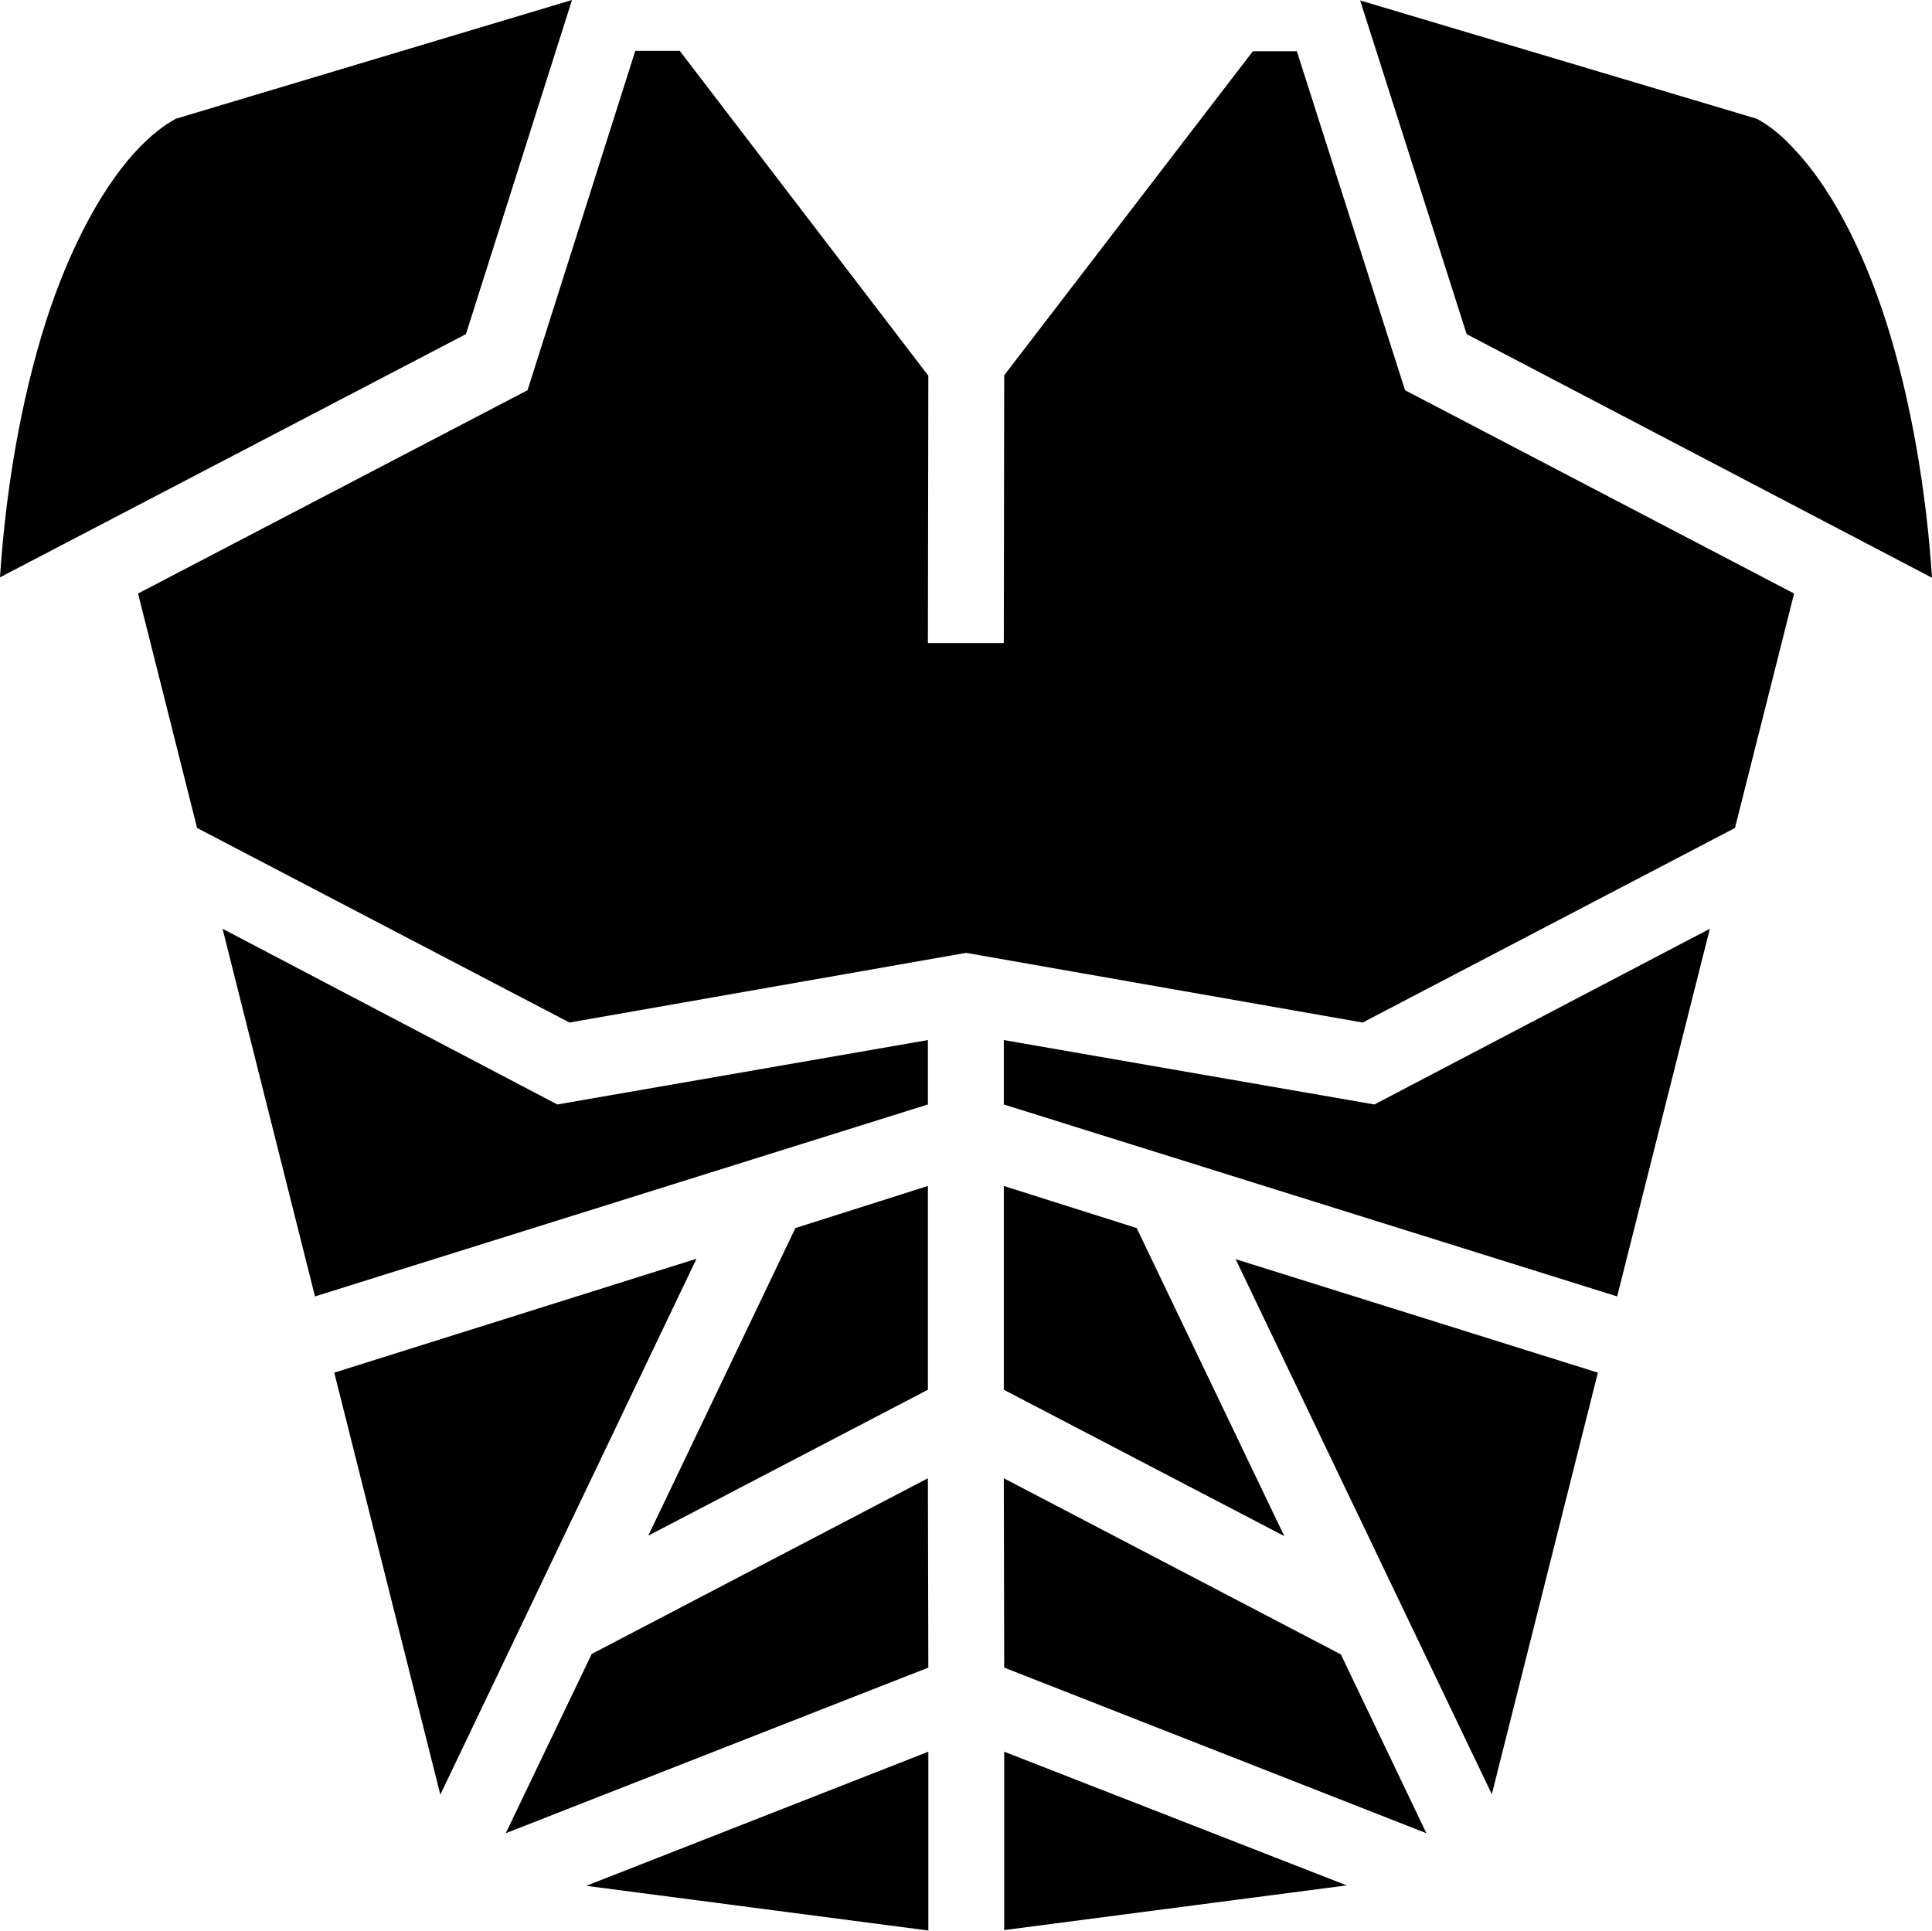
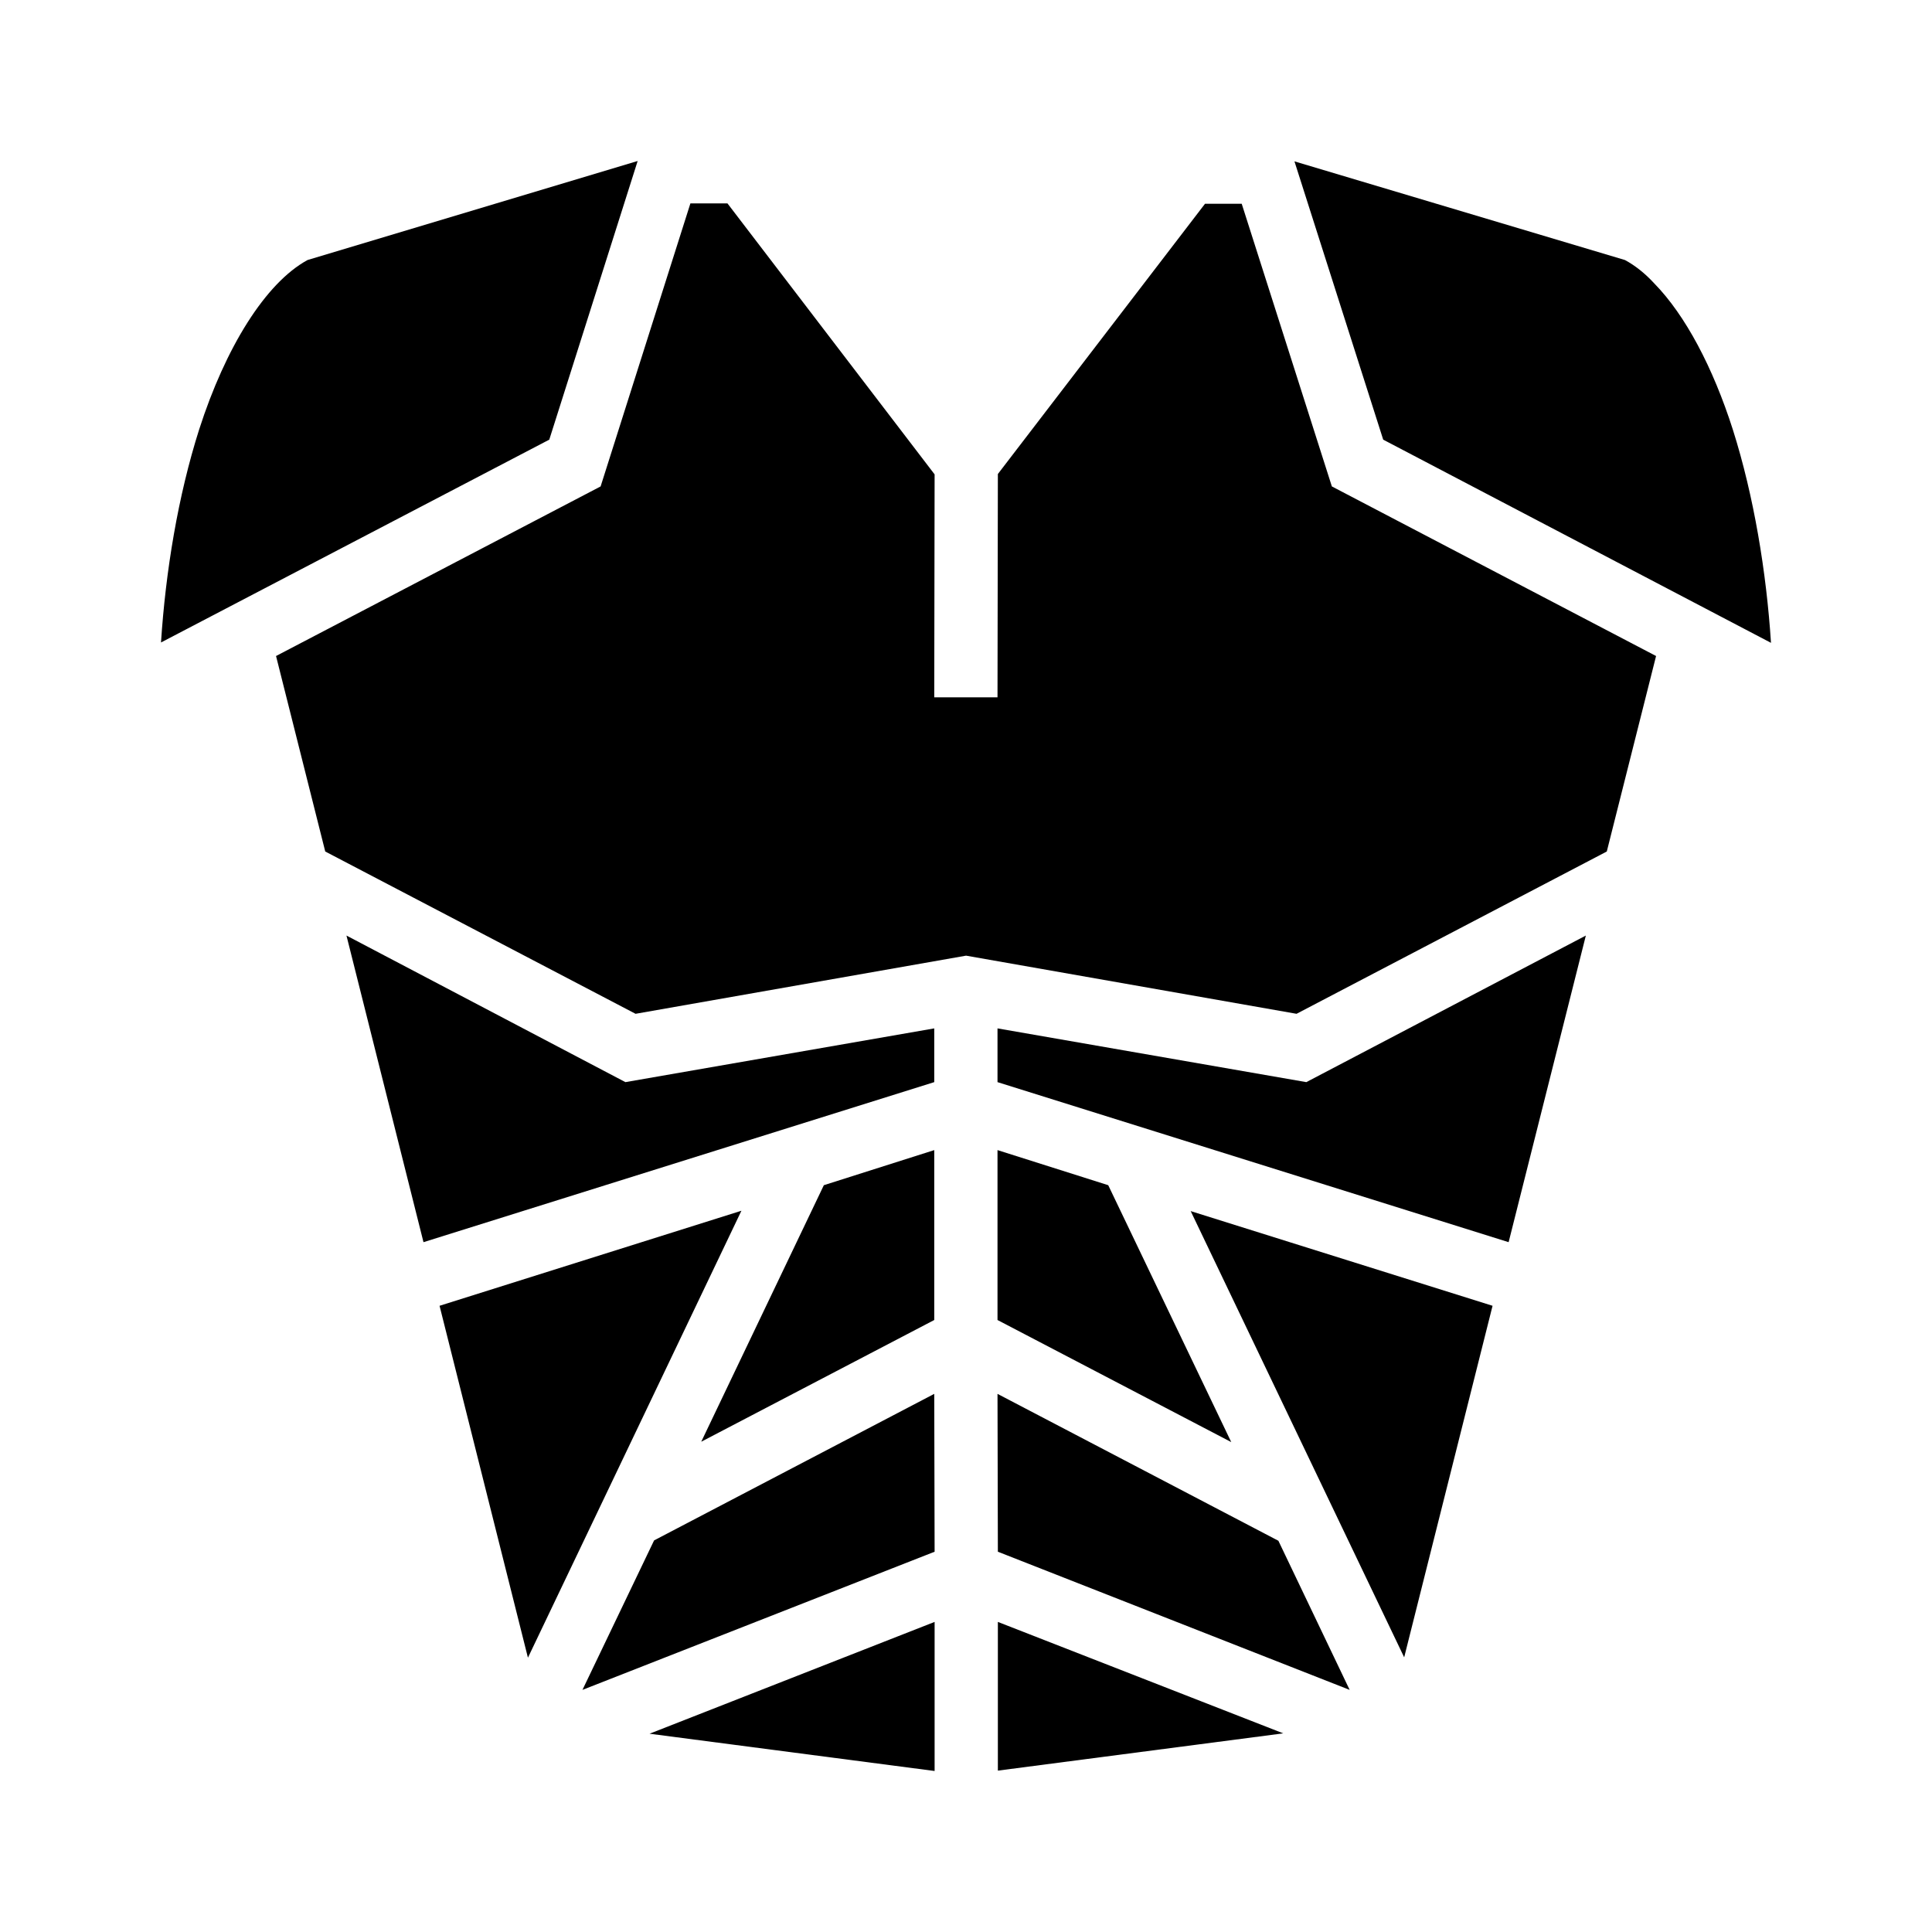
- <svg xmlns="http://www.w3.org/2000/svg" id="screenshot" viewBox="910.366 299.963 39.985 39.959" width="39.985" height="39.959" version="1.1" style="-webkit-print-color-adjust: exact;">
-   <g id="shape-05bde890-8ea6-11ec-9ee1-17f27e687494" style="height: 512px; width: 512px;">
-     <g id="shape-05bde891-8ea6-11ec-9ee1-17f27e687494" class="">
-       <g id="shape-05be36b0-8ea6-11ec-9ee1-17f27e687494">
-         <path d="M922.204,299.963L914.005,302.421C912.959,302.992,911.969,304.588,911.314,306.625C910.788,308.276,910.48,310.153,910.366,311.913L920.009,306.879ZM938.516,299.972L940.72,306.879L950.351,311.922C950.238,310.171,949.926,308.276,949.405,306.634C948.911,305.087,948.225,303.79,947.453,303.001C947.219,302.747,946.976,302.557,946.724,302.421ZM923.514,301.015L921.284,308.04L913.223,312.248L914.445,317.101L922.152,321.128L930.36,319.686L938.568,321.128L946.273,317.101L947.497,312.248L939.445,308.04L937.206,301.024L936.295,301.024L931.149,307.731L931.141,313.273L929.57,313.273L929.579,307.74L924.434,301.015ZM914.972,319.187L916.885,326.797L929.57,322.824L929.57,321.491L921.9,322.824ZM945.753,319.187L938.811,322.824L931.141,321.491L931.141,322.824L943.835,326.797ZM929.57,324.511L926.828,325.382L923.783,331.749L929.57,328.729ZM931.141,324.511L931.141,328.729L936.946,331.758L933.891,325.382ZM924.781,326.017L917.284,328.375L919.479,337.11ZM935.939,326.026L941.241,337.101L943.436,328.375ZM931.141,330.561L931.149,334.48L939.887,337.908L938.117,334.207ZM929.57,330.561L922.612,334.198L920.833,337.908L929.579,334.48ZM929.579,336.221L922.499,338.997L929.579,339.922ZM931.149,336.221L931.149,339.913L938.238,338.988Z" style="fill: rgb(0, 0, 0); fill-opacity: 1;" />
+ <svg xmlns="http://www.w3.org/2000/svg" width="100%" height="100%" viewBox="0 0 24 24" version="1.1" xml:space="preserve" style="fill-rule:evenodd;clip-rule:evenodd;stroke-linejoin:round;stroke-miterlimit:2;">
+   <g transform="matrix(1,0,0,1,-834,-8)">
+     <g transform="matrix(1.5,0,0,1.5,517.5,-905.005)">
+       <g transform="matrix(0.333456,0,0,0.333674,219,616.67)">
+         <g transform="matrix(1,0,0,1,-19.9926,-19.9796)">
+           <clipPath id="_clip1">
+             <rect x="0" y="0" width="39.985" height="39.959" />
+           </clipPath>
+           <g clip-path="url(#_clip1)">
+             <g id="shape-05bde890-8ea6-11ec-9ee1-17f27e687494">
+               <g id="shape-05bde891-8ea6-11ec-9ee1-17f27e687494">
+                 <g id="shape-05be36b0-8ea6-11ec-9ee1-17f27e687494">
+                   <path d="M11.838,0l-8.199,2.458c-1.046,0.571 -2.036,2.168 -2.691,4.204c-0.526,1.651 -0.834,3.528 -0.948,5.288l9.643,-5.034l2.195,-6.916Zm16.312,0.009l2.204,6.907l9.631,5.043c-0.113,-1.75 -0.425,-3.646 -0.946,-5.288c-0.494,-1.546 -1.18,-2.843 -1.952,-3.632c-0.234,-0.254 -0.477,-0.445 -0.729,-0.581l-8.208,-2.449Zm-15.002,1.043l-2.23,7.025l-8.061,4.209l1.222,4.852l7.707,4.028l8.208,-1.443l8.208,1.443l7.705,-4.028l1.224,-4.852l-8.052,-4.209l-2.239,-7.016l-0.911,0l-5.145,6.708l-0.009,5.542l-1.571,-0l0.009,-5.533l-5.145,-6.726l-0.92,0Zm-8.542,18.172l1.913,7.61l12.685,-3.972l0,-1.334l-7.67,1.334l-6.928,-3.638Zm30.781,0l-6.942,3.638l-7.67,-1.334l-0,1.334l12.694,3.972l1.918,-7.61Zm-16.183,5.325l-2.742,0.871l-3.045,6.367l5.787,-3.021l0,-4.217Zm1.571,-0l-0,4.217l5.805,3.03l-3.055,-6.376l-2.75,-0.871Zm-6.36,1.505l-7.497,2.359l2.195,8.734l5.302,-11.093Zm11.158,0.009l5.302,11.075l2.195,-8.725l-7.497,-2.35Zm-4.798,4.536l0.009,3.918l8.737,3.429l-1.77,-3.701l-6.976,-3.646Zm-1.571,-0l-6.958,3.637l-1.779,3.71l8.746,-3.429l-0.009,-3.918Zm0.009,5.66l-7.08,2.775l7.08,0.925l0,-3.7Zm1.571,-0l-0,3.691l7.088,-0.925l-7.088,-2.766Z" style="fill-rule:nonzero;" />
+                 </g>
+               </g>
+             </g>
+           </g>
+         </g>
      </g>
    </g>
  </g>
</svg>
